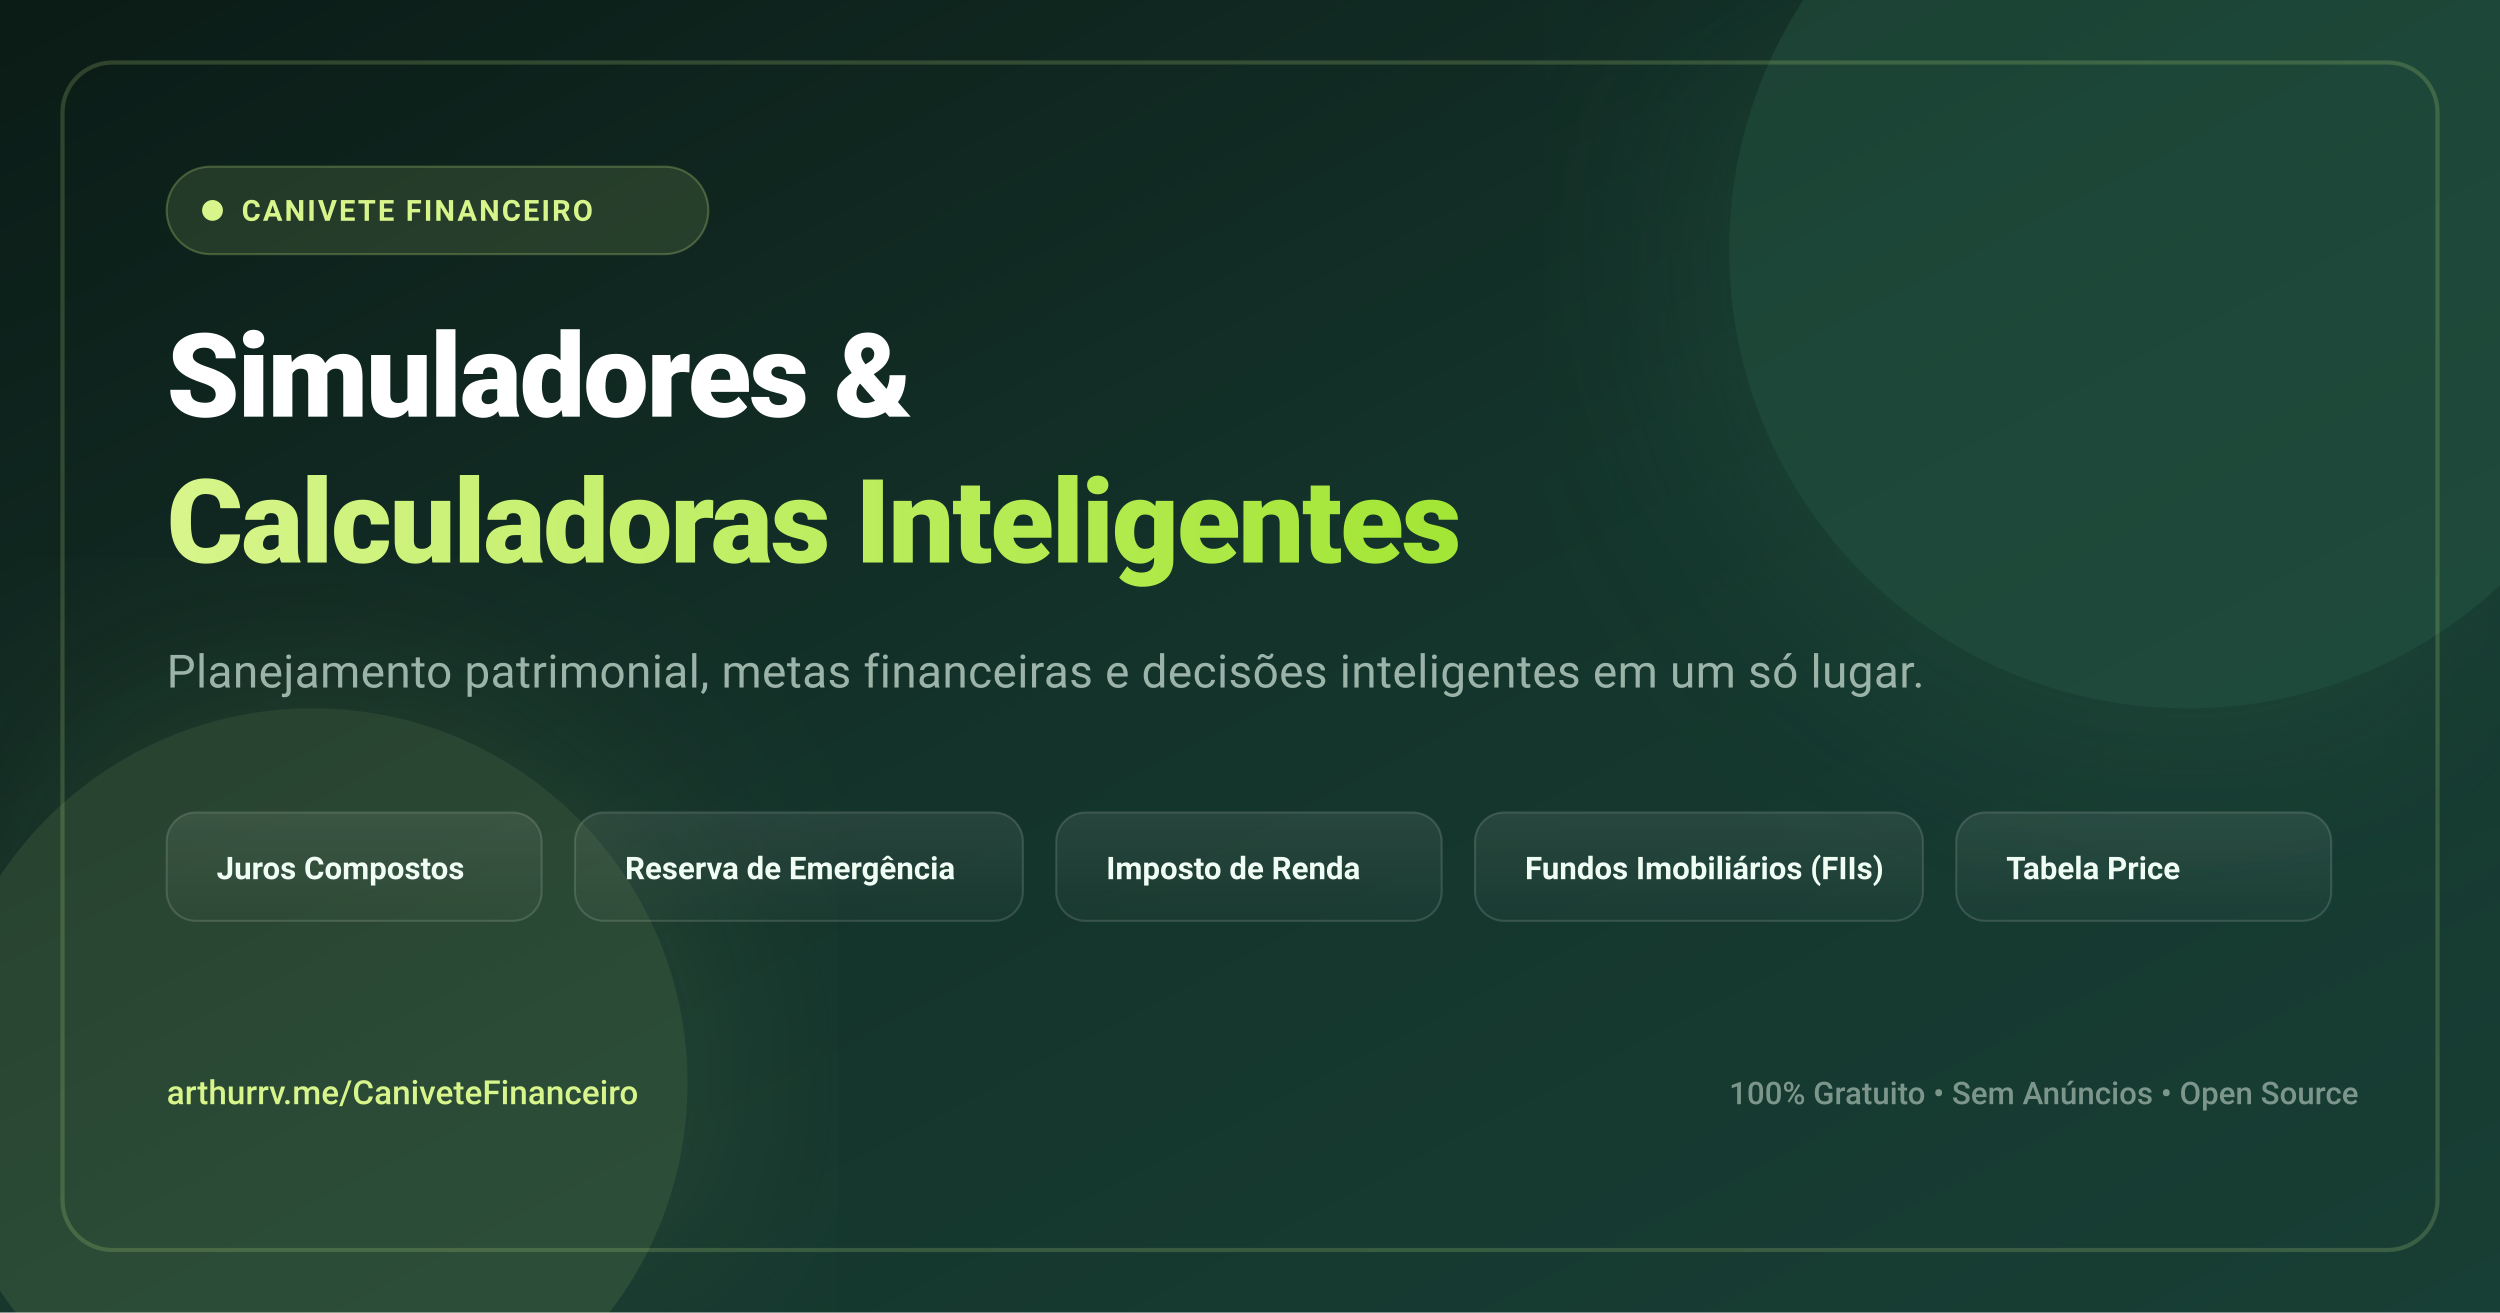
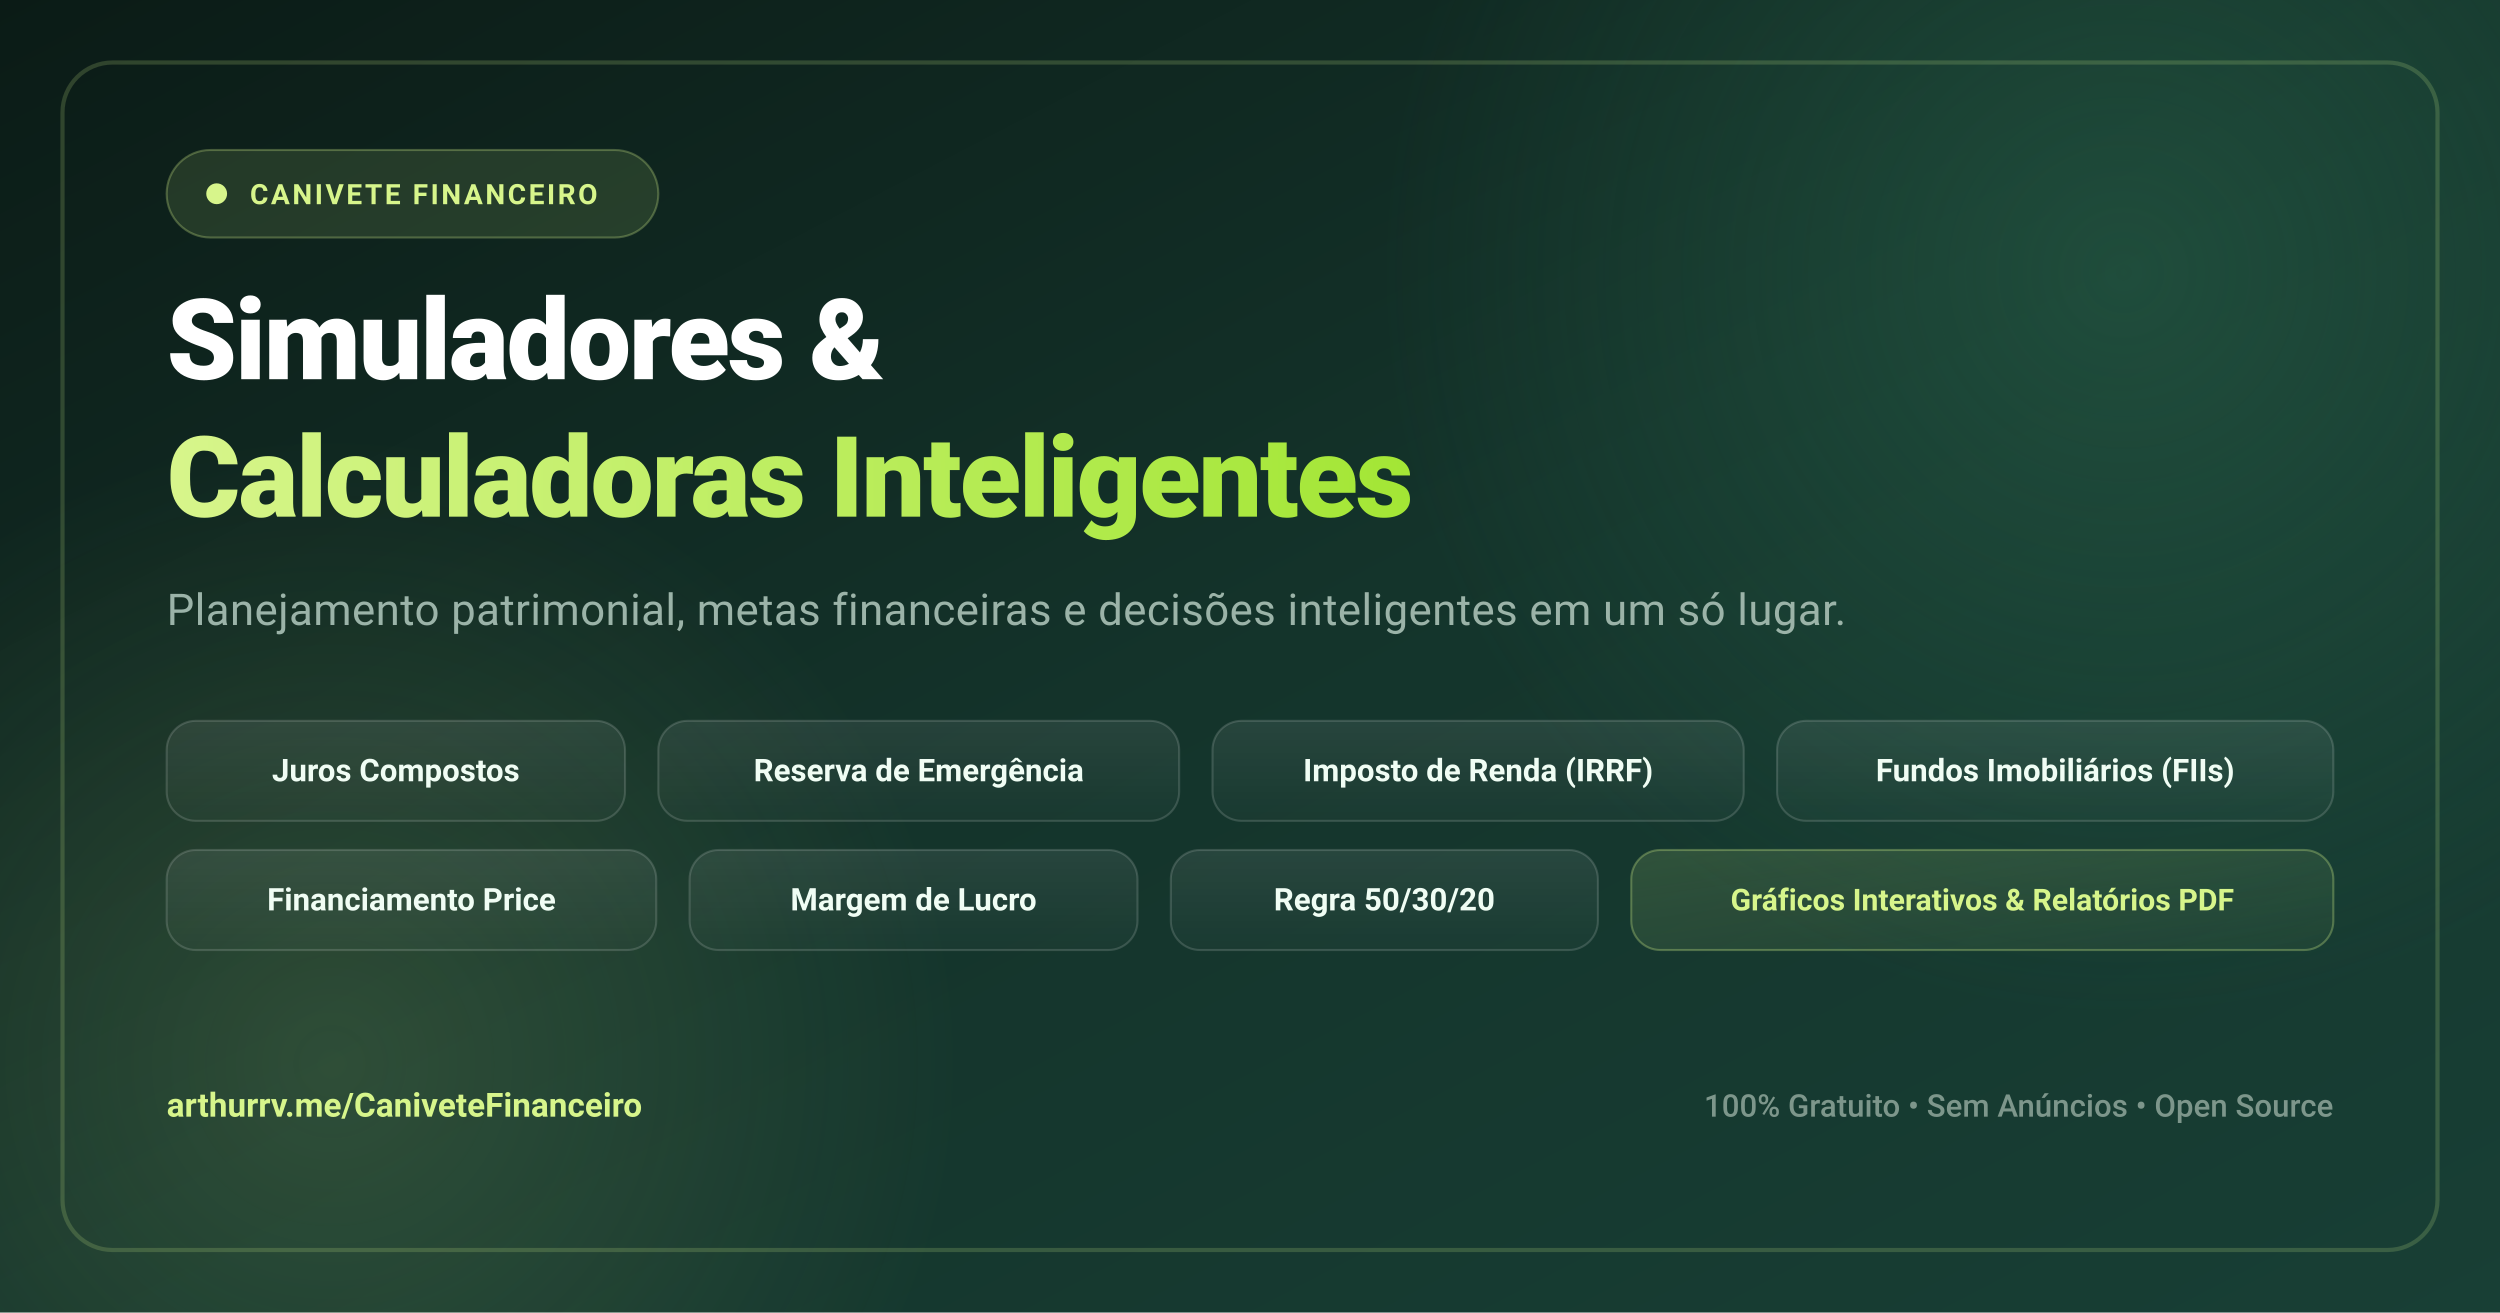
<svg xmlns="http://www.w3.org/2000/svg" viewBox="0 0 1200 630" width="1200" height="630">
  <defs>
    <linearGradient id="bgGrad" x1="0%" y1="0%" x2="100%" y2="100%">
      <stop offset="0%" stop-color="#0b1b16" />
      <stop offset="50%" stop-color="#14342b" />
      <stop offset="100%" stop-color="#183f35" />
    </linearGradient>
    <linearGradient id="limeGrad" x1="0%" y1="0%" x2="100%" y2="0%">
      <stop offset="0%" stop-color="#d7f58b" />
      <stop offset="100%" stop-color="#a3e635" />
    </linearGradient>
    <linearGradient id="cardGrad" x1="0%" y1="0%" x2="0%" y2="100%">
-       <stop offset="0%" stop-color="rgba(255, 255, 255, 0.08)" />
-       <stop offset="100%" stop-color="rgba(255, 255, 255, 0.02)" />
+       <stop offset="0%" stop-color="#ffffff" stop-opacity="0.08" />
+       <stop offset="100%" stop-color="#ffffff" stop-opacity="0.02" />
    </linearGradient>
-     <filter id="glow" x="-20%" y="-20%" width="140%" height="140%">
-       <feGaussianBlur stdDeviation="60" result="blur" />
-       <feComposite in="SourceGraphic" in2="blur" operator="over" />
-     </filter>
+     <linearGradient id="accentCardGrad" x1="0%" y1="0%" x2="100%" y2="100%">
+       <stop offset="0%" stop-color="#d7f58b" stop-opacity="0.14" />
+       <stop offset="100%" stop-color="#d7f58b" stop-opacity="0.04" />
+     </linearGradient>
+     <radialGradient id="topRightGlow" cx="50%" cy="50%" r="50%">
+       <stop offset="0%" stop-color="#2d6a4f" stop-opacity="0.45" />
+       <stop offset="100%" stop-color="#2d6a4f" stop-opacity="0" />
+     </radialGradient>
+     <radialGradient id="bottomLeftGlow" cx="50%" cy="50%" r="50%">
+       <stop offset="0%" stop-color="#d7f58b" stop-opacity="0.14" />
+       <stop offset="100%" stop-color="#d7f58b" stop-opacity="0" />
+     </radialGradient>
  </defs>
  <rect width="1200" height="630" fill="url(#bgGrad)" />
-   <circle cx="1050" cy="120" r="220" fill="#2d6a4f" opacity="0.35" filter="url(#glow)" />
-   <circle cx="150" cy="520" r="180" fill="#d7f58b" opacity="0.12" filter="url(#glow)" />
-   <rect x="30" y="30" width="1140" height="570" rx="24" fill="none" stroke="rgba(215, 245, 139, 0.18)" stroke-width="2" />
-   <g transform="translate(80, 80)">
-     <rect width="260" height="42" rx="21" fill="rgba(215, 245, 139, 0.12)" stroke="rgba(215, 245, 139, 0.25)" stroke-width="1" />
-     <circle cx="22" cy="21" r="5" fill="#d7f58b" />
-     <text x="36" y="26" font-family="-apple-system, BlinkMacSystemFont, 'Segoe UI', Roboto, 'Helvetica Neue', Arial, sans-serif" font-size="14" font-weight="700" fill="#d7f58b" letter-spacing="1">CANIVETE FINANCEIRO</text>
+   <circle cx="1020" cy="130" r="360" fill="url(#topRightGlow)" />
+   <circle cx="160" cy="510" r="300" fill="url(#bottomLeftGlow)" />
+   <rect x="30" y="30" width="1140" height="570" rx="24" fill="none" stroke="#d7f58b" stroke-opacity="0.18" stroke-width="2" />
+   <g transform="translate(80, 72)">
+     <rect width="236" height="42" rx="21" fill="#d7f58b" fill-opacity="0.12" stroke="#d7f58b" stroke-opacity="0.28" stroke-width="1" />
+     <circle cx="24" cy="21" r="5" fill="#d7f58b" />
+     <text x="40" y="26" font-family="'Manrope', 'DM Sans', 'Segoe UI', Roboto, Helvetica, Arial, sans-serif" font-size="13.5" font-weight="700" fill="#d7f58b" letter-spacing="1.2">CANIVETE FINANCEIRO</text>
  </g>
-   <g transform="translate(80, 200)">
-     <text font-family="-apple-system, BlinkMacSystemFont, 'Segoe UI', Roboto, 'Helvetica Neue', Arial, sans-serif" font-size="56" font-weight="800" fill="#ffffff" letter-spacing="-1">
+   <g transform="translate(80, 182)">
+     <text font-family="'Manrope', 'Segoe UI', Roboto, Helvetica, Arial, sans-serif" font-size="54" font-weight="800" fill="#ffffff" letter-spacing="-1">
      Simuladores &amp;
    </text>
-     <text y="70" font-family="-apple-system, BlinkMacSystemFont, 'Segoe UI', Roboto, 'Helvetica Neue', Arial, sans-serif" font-size="56" font-weight="800" fill="url(#limeGrad)" letter-spacing="-1">
+     <text y="66" font-family="'Manrope', 'Segoe UI', Roboto, Helvetica, Arial, sans-serif" font-size="54" font-weight="800" fill="url(#limeGrad)" letter-spacing="-1">
      Calculadoras Inteligentes
    </text>
-     <text y="130" font-family="-apple-system, BlinkMacSystemFont, 'Segoe UI', Roboto, 'Helvetica Neue', Arial, sans-serif" font-size="22" font-weight="400" fill="#9bb3a8" letter-spacing="0.2">
+     <text y="118" font-family="'DM Sans', 'Segoe UI', Roboto, Helvetica, Arial, sans-serif" font-size="21" font-weight="400" fill="#9bb3a8" letter-spacing="0.2">
      Planejamento patrimonial, metas financeiras e decisões inteligentes em um só lugar.
    </text>
  </g>
-   <g transform="translate(80, 390)">
+   <g transform="translate(80, 346)">
    <g transform="translate(0, 0)">
-       <rect width="180" height="52" rx="14" fill="url(#cardGrad)" stroke="rgba(255, 255, 255, 0.14)" stroke-width="1" />
-       <text x="24" y="32" font-family="-apple-system, BlinkMacSystemFont, 'Segoe UI', Roboto, sans-serif" font-size="15" font-weight="600" fill="#f0fdf4">Juros Compostos</text>
+       <rect width="220" height="48" rx="14" fill="url(#cardGrad)" stroke="#ffffff" stroke-opacity="0.15" stroke-width="1" />
+       <text x="110" y="29" text-anchor="middle" font-family="'DM Sans', 'Segoe UI', Roboto, sans-serif" font-size="15" font-weight="600" fill="#f0fdf4">Juros Compostos</text>
    </g>
-     <g transform="translate(196, 0)">
-       <rect width="215" height="52" rx="14" fill="url(#cardGrad)" stroke="rgba(255, 255, 255, 0.14)" stroke-width="1" />
-       <text x="24" y="32" font-family="-apple-system, BlinkMacSystemFont, 'Segoe UI', Roboto, sans-serif" font-size="15" font-weight="600" fill="#f0fdf4">Reserva de Emergência</text>
+     <g transform="translate(236, 0)">
+       <rect width="250" height="48" rx="14" fill="url(#cardGrad)" stroke="#ffffff" stroke-opacity="0.15" stroke-width="1" />
+       <text x="125" y="29" text-anchor="middle" font-family="'DM Sans', 'Segoe UI', Roboto, sans-serif" font-size="15" font-weight="600" fill="#f0fdf4">Reserva de Emergência</text>
    </g>
-     <g transform="translate(427, 0)">
-       <rect width="185" height="52" rx="14" fill="url(#cardGrad)" stroke="rgba(255, 255, 255, 0.14)" stroke-width="1" />
-       <text x="24" y="32" font-family="-apple-system, BlinkMacSystemFont, 'Segoe UI', Roboto, sans-serif" font-size="15" font-weight="600" fill="#f0fdf4">Imposto de Renda</text>
+     <g transform="translate(502, 0)">
+       <rect width="255" height="48" rx="14" fill="url(#cardGrad)" stroke="#ffffff" stroke-opacity="0.15" stroke-width="1" />
+       <text x="127.5" y="29" text-anchor="middle" font-family="'DM Sans', 'Segoe UI', Roboto, sans-serif" font-size="15" font-weight="600" fill="#f0fdf4">Imposto de Renda (IRRF)</text>
    </g>
-     <g transform="translate(628, 0)">
-       <rect width="215" height="52" rx="14" fill="url(#cardGrad)" stroke="rgba(255, 255, 255, 0.14)" stroke-width="1" />
-       <text x="24" y="32" font-family="-apple-system, BlinkMacSystemFont, 'Segoe UI', Roboto, sans-serif" font-size="15" font-weight="600" fill="#f0fdf4">Fundos Imobiliários (FIIs)</text>
+     <g transform="translate(773, 0)">
+       <rect width="267" height="48" rx="14" fill="url(#cardGrad)" stroke="#ffffff" stroke-opacity="0.15" stroke-width="1" />
+       <text x="133.5" y="29" text-anchor="middle" font-family="'DM Sans', 'Segoe UI', Roboto, sans-serif" font-size="15" font-weight="600" fill="#f0fdf4">Fundos Imobiliários (FIIs)</text>
    </g>
-     <g transform="translate(859, 0)">
-       <rect width="180" height="52" rx="14" fill="url(#cardGrad)" stroke="rgba(255, 255, 255, 0.14)" stroke-width="1" />
-       <text x="24" y="32" font-family="-apple-system, BlinkMacSystemFont, 'Segoe UI', Roboto, sans-serif" font-size="15" font-weight="600" fill="#f0fdf4">Tabela Price</text>
+     <g transform="translate(0, 62)">
+       <rect width="235" height="48" rx="14" fill="url(#cardGrad)" stroke="#ffffff" stroke-opacity="0.15" stroke-width="1" />
+       <text x="117.5" y="29" text-anchor="middle" font-family="'DM Sans', 'Segoe UI', Roboto, sans-serif" font-size="15" font-weight="600" fill="#f0fdf4">Financiamento Price</text>
+     </g>
+     <g transform="translate(251, 62)">
+       <rect width="215" height="48" rx="14" fill="url(#cardGrad)" stroke="#ffffff" stroke-opacity="0.15" stroke-width="1" />
+       <text x="107.5" y="29" text-anchor="middle" font-family="'DM Sans', 'Segoe UI', Roboto, sans-serif" font-size="15" font-weight="600" fill="#f0fdf4">Margem de Lucro</text>
+     </g>
+     <g transform="translate(482, 62)">
+       <rect width="205" height="48" rx="14" fill="url(#cardGrad)" stroke="#ffffff" stroke-opacity="0.15" stroke-width="1" />
+       <text x="102.5" y="29" text-anchor="middle" font-family="'DM Sans', 'Segoe UI', Roboto, sans-serif" font-size="15" font-weight="600" fill="#f0fdf4">Regra 50/30/20</text>
+     </g>
+     <g transform="translate(703, 62)">
+       <rect width="337" height="48" rx="14" fill="url(#accentCardGrad)" stroke="#d7f58b" stroke-opacity="0.3" stroke-width="1" />
+       <text x="168.5" y="29" text-anchor="middle" font-family="'DM Sans', 'Segoe UI', Roboto, sans-serif" font-size="14.5" font-weight="600" fill="#d7f58b">Gráficos Interativos &amp; Relatórios PDF</text>
    </g>
  </g>
-   <g transform="translate(80, 530)">
-     <text font-family="-apple-system, BlinkMacSystemFont, 'Segoe UI', Roboto, sans-serif" font-size="16" font-weight="500" fill="#d7f58b">
+   <g transform="translate(80, 536)">
+     <text font-family="'DM Sans', 'Segoe UI', Roboto, sans-serif" font-size="16" font-weight="600" fill="#d7f58b">
      arthurrv.me/CaniveteFinanceiro
    </text>
-     <text x="750" font-family="-apple-system, BlinkMacSystemFont, 'Segoe UI', Roboto, sans-serif" font-size="15" font-weight="500" fill="#7d968b">
+     <text x="1040" text-anchor="end" font-family="'DM Sans', 'Segoe UI', Roboto, sans-serif" font-size="15" font-weight="500" fill="#7d968b">
      100% Gratuito • Sem Anúncios • Open Source
    </text>
  </g>
</svg>
